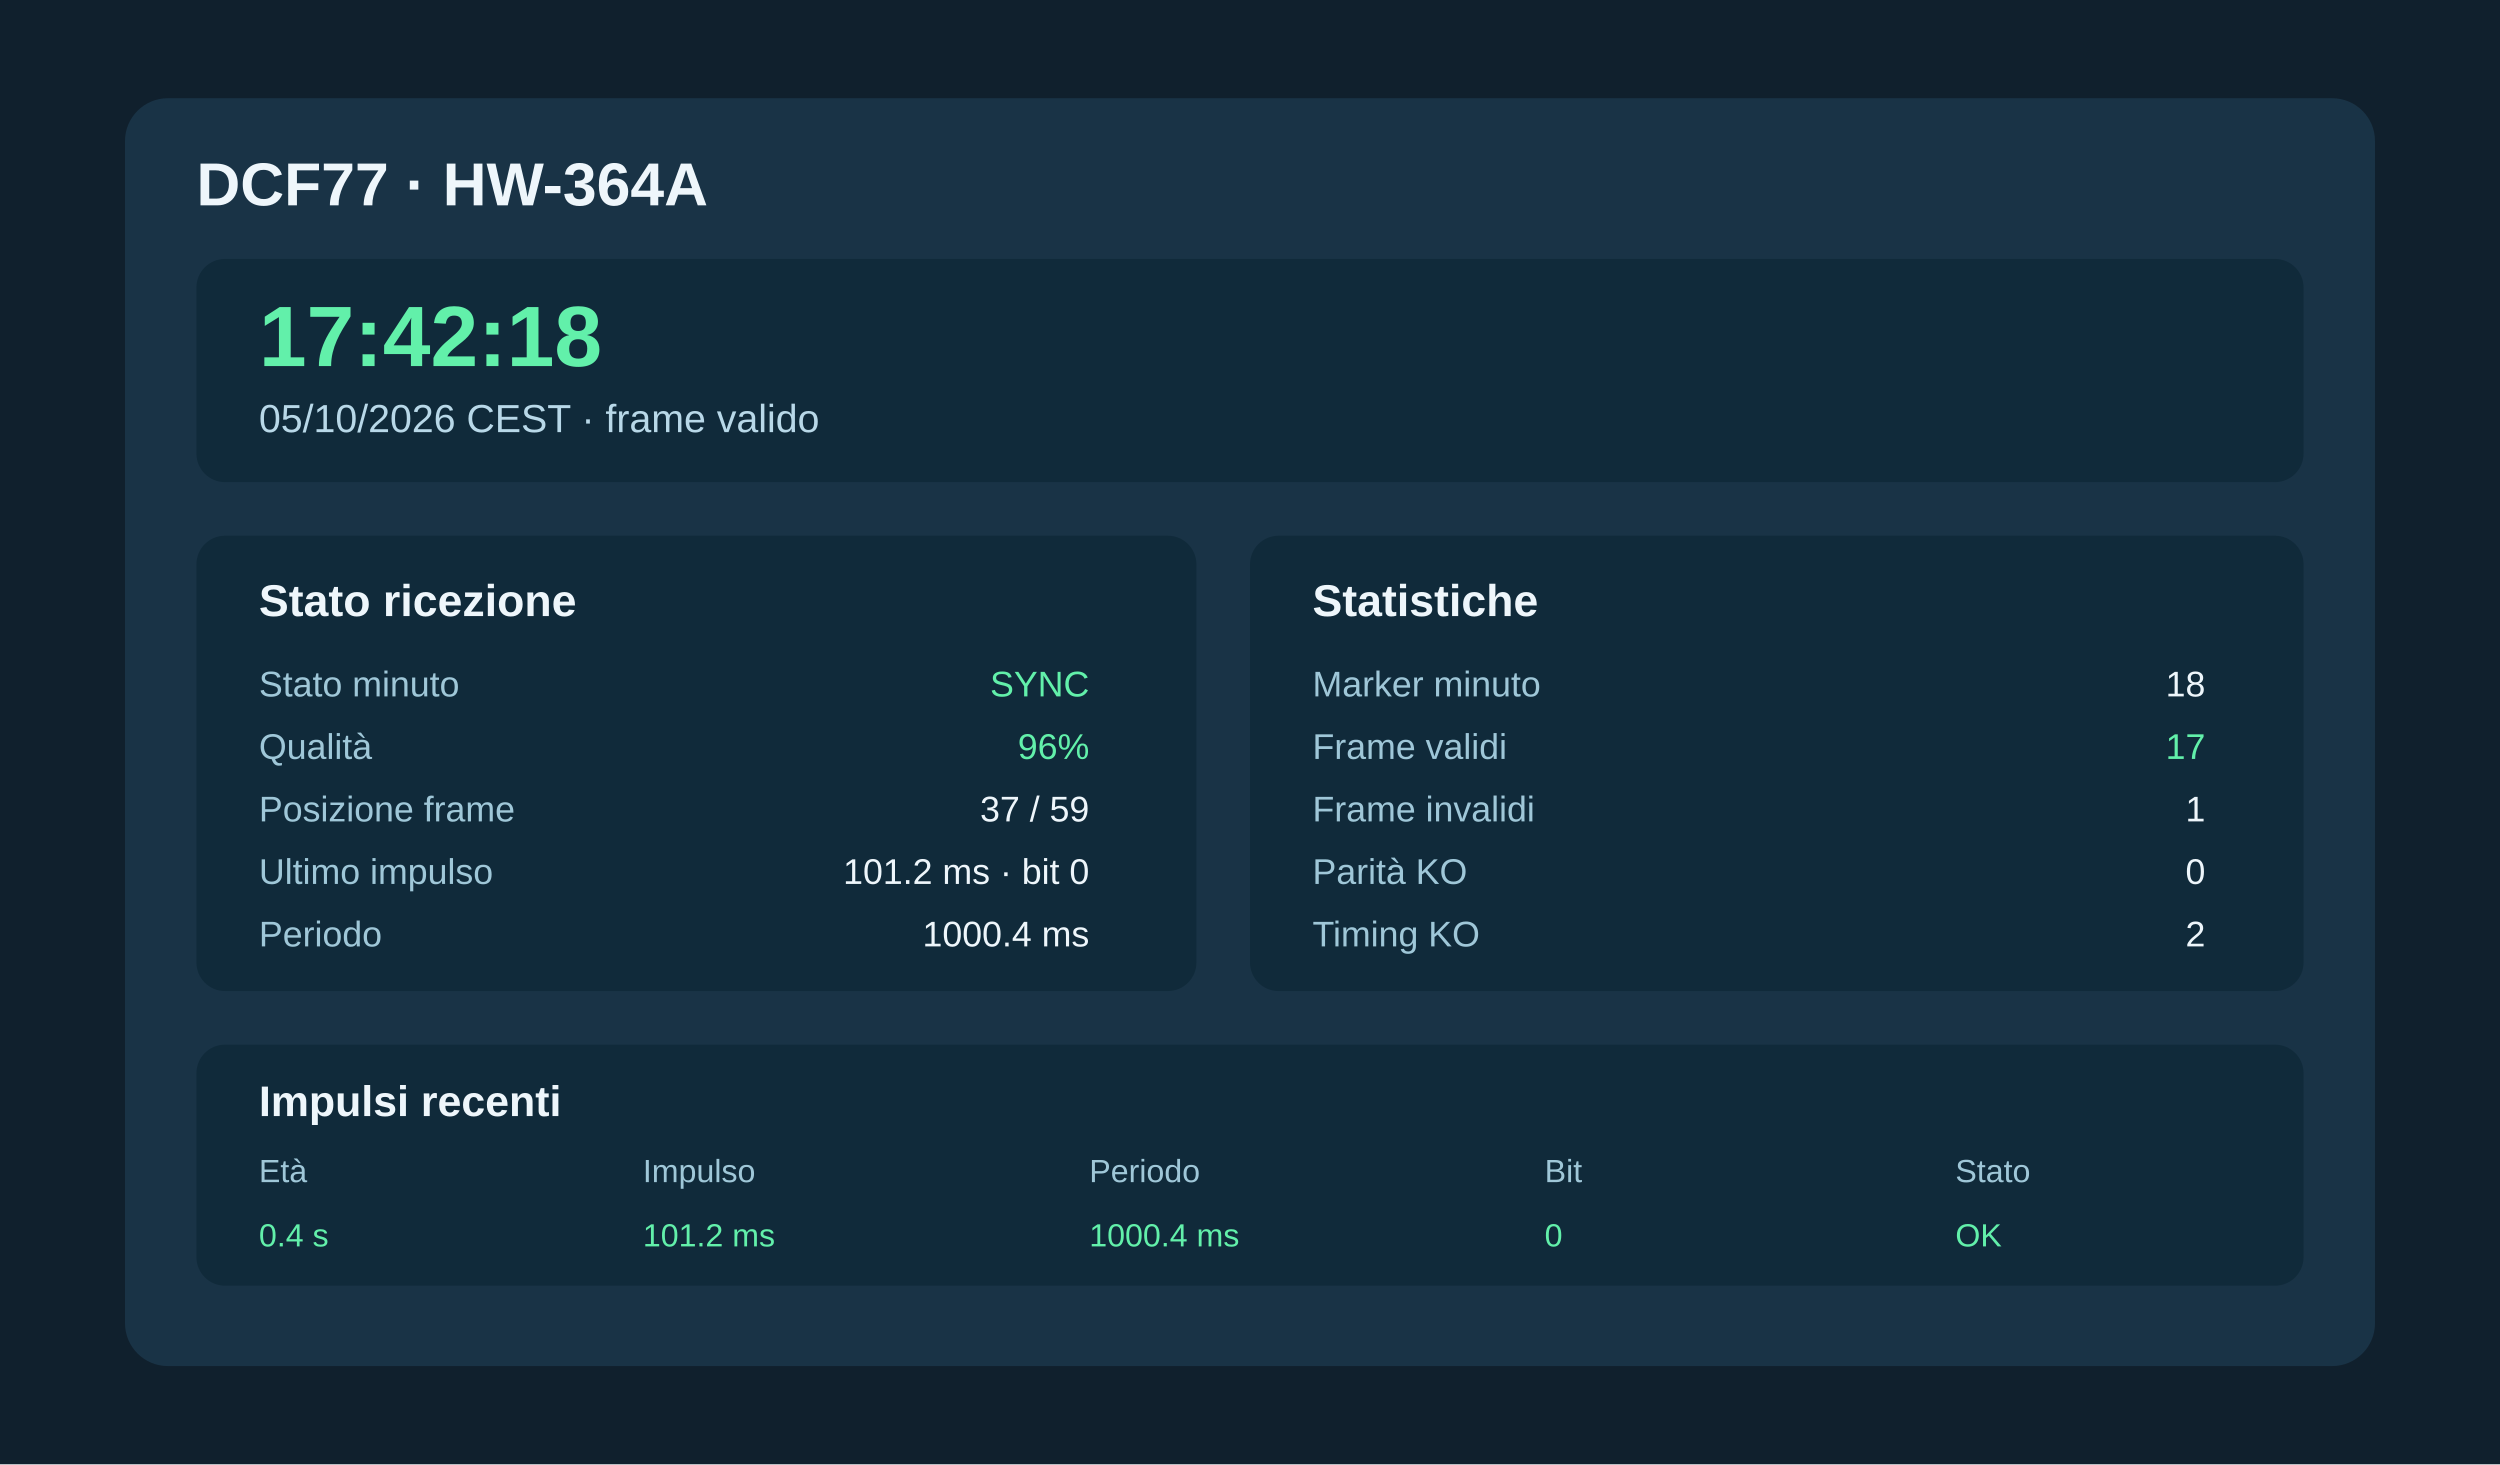
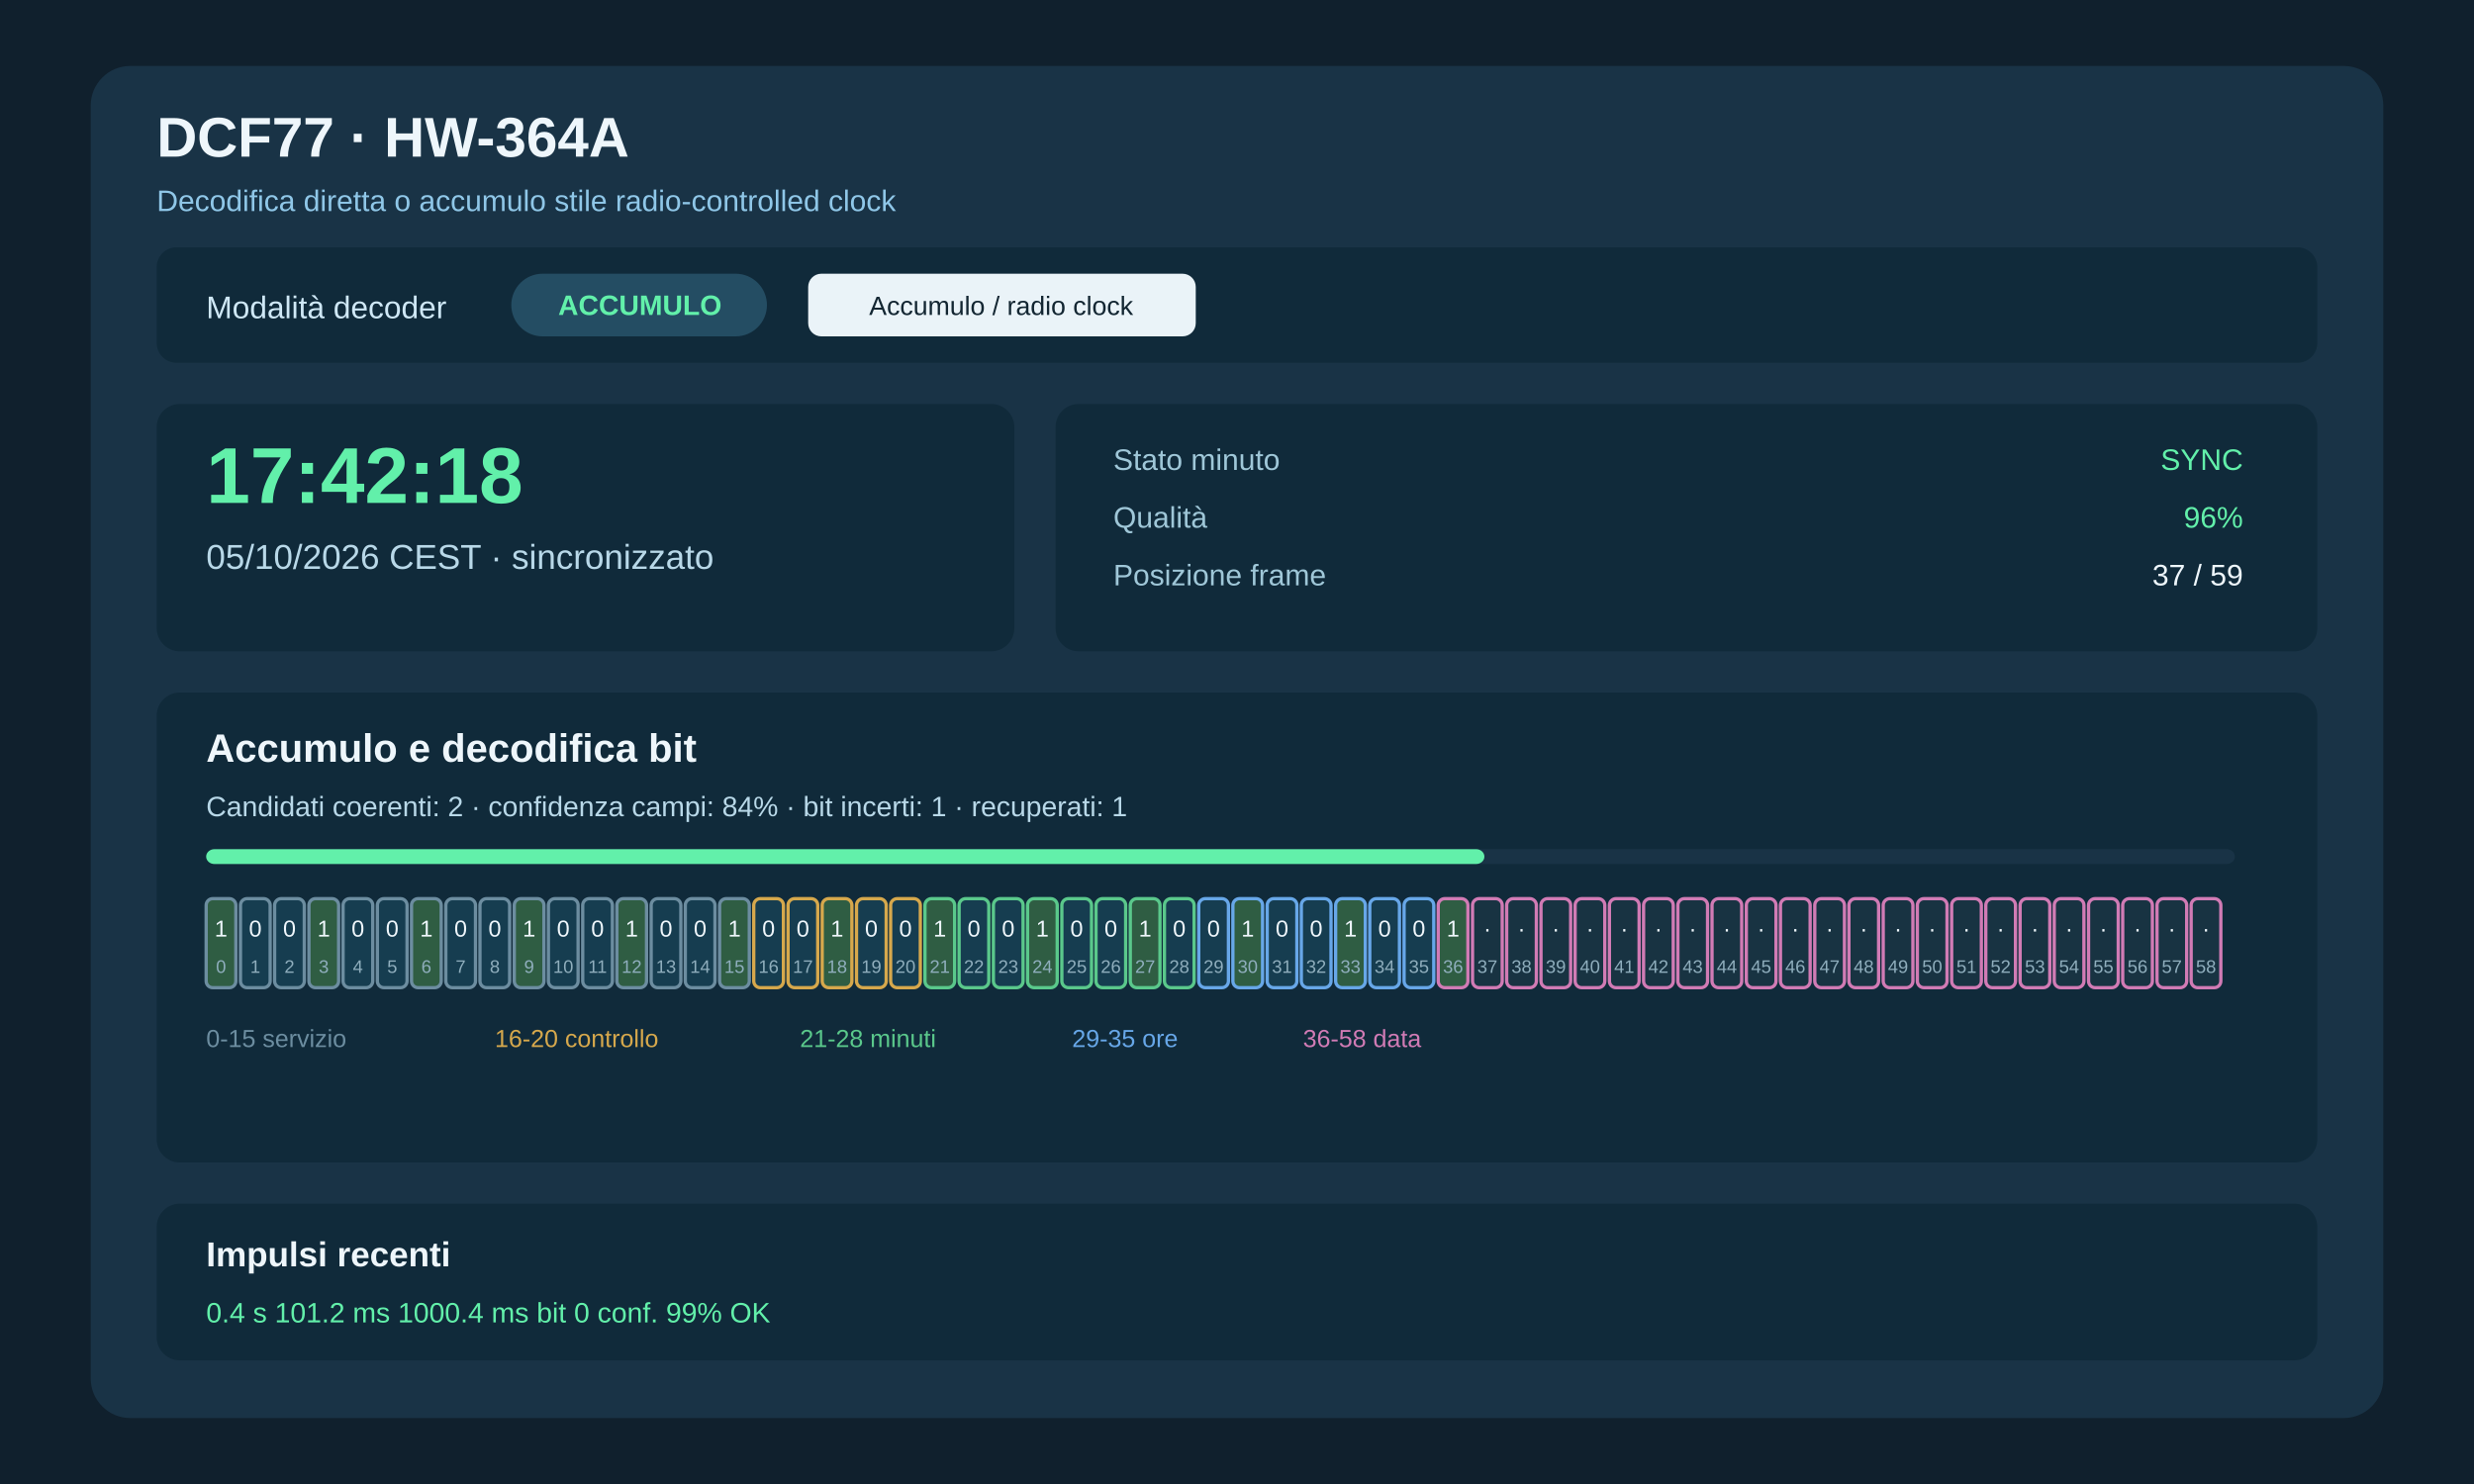
- <svg xmlns="http://www.w3.org/2000/svg" width="1400" height="820" viewBox="0 0 1400 820">
-   <rect width="1400" height="820" fill="#10202d" />
-   <rect x="70" y="55" width="1260" height="710" rx="24" fill="#193346" />
-   <text x="110" y="115" fill="#eef6fb" font-family="Arial,Helvetica,sans-serif" font-size="34" font-weight="700">DCF77 · HW-364A</text>
-   <rect x="110" y="145" width="1180" height="125" rx="16" fill="#102a3a" />
-   <text x="145" y="205" fill="#62f0aa" font-family="Arial,Helvetica,sans-serif" font-size="48" font-weight="700">17:42:18</text>
-   <text x="145" y="242" fill="#b8d8e8" font-family="Arial,Helvetica,sans-serif" font-size="22">05/10/2026 CEST · frame valido</text>
-   <rect x="110" y="300" width="560" height="255" rx="16" fill="#102a3a" />
-   <text x="145" y="345" fill="#eef6fb" font-family="Arial,Helvetica,sans-serif" font-size="25" font-weight="700">Stato ricezione</text>
-   <g font-family="Arial,Helvetica,sans-serif" font-size="20">
-     <text x="145" y="390" fill="#9fc7d8">Stato minuto</text>
-     <text x="610" y="390" text-anchor="end" fill="#62f0aa">SYNC</text>
-     <text x="145" y="425" fill="#9fc7d8">Qualità</text>
-     <text x="610" y="425" text-anchor="end" fill="#62f0aa">96%</text>
-     <text x="145" y="460" fill="#9fc7d8">Posizione frame</text>
-     <text x="610" y="460" text-anchor="end" fill="#eef6fb">37 / 59</text>
-     <text x="145" y="495" fill="#9fc7d8">Ultimo impulso</text>
-     <text x="610" y="495" text-anchor="end" fill="#eef6fb">101.2 ms · bit 0</text>
-     <text x="145" y="530" fill="#9fc7d8">Periodo</text>
-     <text x="610" y="530" text-anchor="end" fill="#eef6fb">1000.4 ms</text>
+ <svg xmlns="http://www.w3.org/2000/svg" width="1500" height="900" viewBox="0 0 1500 900">
+   <rect width="1500" height="900" fill="#10202d" />
+   <rect x="55" y="40" width="1390" height="820" rx="24" fill="#193346" />
+   <text x="95" y="95" fill="#eef6fb" font-family="Arial" font-size="34" font-weight="700">DCF77 · HW-364A</text>
+   <text x="95" y="128" fill="#8fc7e8" font-family="Arial" font-size="18">Decodifica diretta o accumulo stile radio-controlled clock</text>
+   <rect x="95" y="150" width="1310" height="70" rx="12" fill="#102a3a" />
+   <text x="125" y="193" fill="#cfe8f6" font-family="Arial" font-size="19">Modalità decoder</text>
+   <rect x="310" y="166" width="155" height="38" rx="19" fill="#244d63" />
+   <text x="388" y="191" text-anchor="middle" fill="#62f0aa" font-family="Arial" font-size="17" font-weight="700">ACCUMULO</text>
+   <rect x="490" y="166" width="235" height="38" rx="8" fill="#eaf3f8" />
+   <text x="607" y="191" text-anchor="middle" fill="#132632" font-family="Arial" font-size="16">Accumulo / radio clock</text>
+   <rect x="95" y="245" width="520" height="150" rx="14" fill="#102a3a" />
+   <text x="125" y="305" fill="#62f0aa" font-family="Arial" font-size="48" font-weight="700">17:42:18</text>
+   <text x="125" y="345" fill="#b8d8e8" font-family="Arial" font-size="21">05/10/2026 CEST · sincronizzato</text>
+   <rect x="640" y="245" width="765" height="150" rx="14" fill="#102a3a" />
+   <g font-family="Arial" font-size="18">
+     <text x="675" y="285" fill="#9fc7d8">Stato minuto</text>
+     <text x="1360" y="285" text-anchor="end" fill="#62f0aa">SYNC</text>
+     <text x="675" y="320" fill="#9fc7d8">Qualità</text>
+     <text x="1360" y="320" text-anchor="end" fill="#62f0aa">96%</text>
+     <text x="675" y="355" fill="#9fc7d8">Posizione frame</text>
+     <text x="1360" y="355" text-anchor="end" fill="#eef6fb">37 / 59</text>
  </g>
-   <rect x="700" y="300" width="590" height="255" rx="16" fill="#102a3a" />
-   <text x="735" y="345" fill="#eef6fb" font-family="Arial,Helvetica,sans-serif" font-size="25" font-weight="700">Statistiche</text>
-   <g font-family="Arial,Helvetica,sans-serif" font-size="20">
-     <text x="735" y="390" fill="#9fc7d8">Marker minuto</text>
-     <text x="1235" y="390" text-anchor="end" fill="#eef6fb">18</text>
-     <text x="735" y="425" fill="#9fc7d8">Frame validi</text>
-     <text x="1235" y="425" text-anchor="end" fill="#62f0aa">17</text>
-     <text x="735" y="460" fill="#9fc7d8">Frame invalidi</text>
-     <text x="1235" y="460" text-anchor="end" fill="#eef6fb">1</text>
-     <text x="735" y="495" fill="#9fc7d8">Parità KO</text>
-     <text x="1235" y="495" text-anchor="end" fill="#eef6fb">0</text>
-     <text x="735" y="530" fill="#9fc7d8">Timing KO</text>
-     <text x="1235" y="530" text-anchor="end" fill="#eef6fb">2</text>
+   <rect x="95" y="420" width="1310" height="285" rx="14" fill="#102a3a" />
+   <text x="125" y="462" fill="#eef6fb" font-family="Arial" font-size="24" font-weight="700">Accumulo e decodifica bit</text>
+   <text x="125" y="495" fill="#b8d8e8" font-family="Arial" font-size="17">Candidati coerenti: 2 · confidenza campi: 84% · bit incerti: 1 · recuperati: 1</text>
+   <rect x="125" y="515" width="1230" height="9" rx="5" fill="#193346" />
+   <rect x="125" y="515" width="775" height="9" rx="5" fill="#62f0aa" />
+   <g font-family="Arial" font-size="11" text-anchor="middle">
+     <rect x="125.0" y="545" width="18" height="54" rx="4" fill="#2f5d43" stroke="#6c8da0" stroke-width="2" />
+     <text x="134.0" y="568" fill="#eef6fb" font-size="14">1</text>
+     <text x="134.0" y="590" fill="#8faebd">0</text>
+     <rect x="145.8" y="545" width="18" height="54" rx="4" fill="#163d50" stroke="#6c8da0" stroke-width="2" />
+     <text x="154.8" y="568" fill="#eef6fb" font-size="14">0</text>
+     <text x="154.8" y="590" fill="#8faebd">1</text>
+     <rect x="166.5" y="545" width="18" height="54" rx="4" fill="#163d50" stroke="#6c8da0" stroke-width="2" />
+     <text x="175.5" y="568" fill="#eef6fb" font-size="14">0</text>
+     <text x="175.5" y="590" fill="#8faebd">2</text>
+     <rect x="187.3" y="545" width="18" height="54" rx="4" fill="#2f5d43" stroke="#6c8da0" stroke-width="2" />
+     <text x="196.3" y="568" fill="#eef6fb" font-size="14">1</text>
+     <text x="196.3" y="590" fill="#8faebd">3</text>
+     <rect x="208.0" y="545" width="18" height="54" rx="4" fill="#163d50" stroke="#6c8da0" stroke-width="2" />
+     <text x="217.0" y="568" fill="#eef6fb" font-size="14">0</text>
+     <text x="217.0" y="590" fill="#8faebd">4</text>
+     <rect x="228.8" y="545" width="18" height="54" rx="4" fill="#163d50" stroke="#6c8da0" stroke-width="2" />
+     <text x="237.8" y="568" fill="#eef6fb" font-size="14">0</text>
+     <text x="237.8" y="590" fill="#8faebd">5</text>
+     <rect x="249.5" y="545" width="18" height="54" rx="4" fill="#2f5d43" stroke="#6c8da0" stroke-width="2" />
+     <text x="258.5" y="568" fill="#eef6fb" font-size="14">1</text>
+     <text x="258.5" y="590" fill="#8faebd">6</text>
+     <rect x="270.3" y="545" width="18" height="54" rx="4" fill="#163d50" stroke="#6c8da0" stroke-width="2" />
+     <text x="279.3" y="568" fill="#eef6fb" font-size="14">0</text>
+     <text x="279.3" y="590" fill="#8faebd">7</text>
+     <rect x="291.0" y="545" width="18" height="54" rx="4" fill="#163d50" stroke="#6c8da0" stroke-width="2" />
+     <text x="300.0" y="568" fill="#eef6fb" font-size="14">0</text>
+     <text x="300.0" y="590" fill="#8faebd">8</text>
+     <rect x="311.8" y="545" width="18" height="54" rx="4" fill="#2f5d43" stroke="#6c8da0" stroke-width="2" />
+     <text x="320.8" y="568" fill="#eef6fb" font-size="14">1</text>
+     <text x="320.8" y="590" fill="#8faebd">9</text>
+     <rect x="332.5" y="545" width="18" height="54" rx="4" fill="#163d50" stroke="#6c8da0" stroke-width="2" />
+     <text x="341.5" y="568" fill="#eef6fb" font-size="14">0</text>
+     <text x="341.5" y="590" fill="#8faebd">10</text>
+     <rect x="353.3" y="545" width="18" height="54" rx="4" fill="#163d50" stroke="#6c8da0" stroke-width="2" />
+     <text x="362.3" y="568" fill="#eef6fb" font-size="14">0</text>
+     <text x="362.3" y="590" fill="#8faebd">11</text>
+     <rect x="374.0" y="545" width="18" height="54" rx="4" fill="#2f5d43" stroke="#6c8da0" stroke-width="2" />
+     <text x="383.0" y="568" fill="#eef6fb" font-size="14">1</text>
+     <text x="383.0" y="590" fill="#8faebd">12</text>
+     <rect x="394.8" y="545" width="18" height="54" rx="4" fill="#163d50" stroke="#6c8da0" stroke-width="2" />
+     <text x="403.8" y="568" fill="#eef6fb" font-size="14">0</text>
+     <text x="403.8" y="590" fill="#8faebd">13</text>
+     <rect x="415.5" y="545" width="18" height="54" rx="4" fill="#163d50" stroke="#6c8da0" stroke-width="2" />
+     <text x="424.5" y="568" fill="#eef6fb" font-size="14">0</text>
+     <text x="424.5" y="590" fill="#8faebd">14</text>
+     <rect x="436.3" y="545" width="18" height="54" rx="4" fill="#2f5d43" stroke="#6c8da0" stroke-width="2" />
+     <text x="445.3" y="568" fill="#eef6fb" font-size="14">1</text>
+     <text x="445.3" y="590" fill="#8faebd">15</text>
+     <rect x="457.0" y="545" width="18" height="54" rx="4" fill="#163d50" stroke="#d6a84c" stroke-width="2" />
+     <text x="466.0" y="568" fill="#eef6fb" font-size="14">0</text>
+     <text x="466.0" y="590" fill="#8faebd">16</text>
+     <rect x="477.8" y="545" width="18" height="54" rx="4" fill="#163d50" stroke="#d6a84c" stroke-width="2" />
+     <text x="486.8" y="568" fill="#eef6fb" font-size="14">0</text>
+     <text x="486.8" y="590" fill="#8faebd">17</text>
+     <rect x="498.5" y="545" width="18" height="54" rx="4" fill="#2f5d43" stroke="#d6a84c" stroke-width="2" />
+     <text x="507.5" y="568" fill="#eef6fb" font-size="14">1</text>
+     <text x="507.5" y="590" fill="#8faebd">18</text>
+     <rect x="519.3" y="545" width="18" height="54" rx="4" fill="#163d50" stroke="#d6a84c" stroke-width="2" />
+     <text x="528.3" y="568" fill="#eef6fb" font-size="14">0</text>
+     <text x="528.3" y="590" fill="#8faebd">19</text>
+     <rect x="540.0" y="545" width="18" height="54" rx="4" fill="#163d50" stroke="#d6a84c" stroke-width="2" />
+     <text x="549.0" y="568" fill="#eef6fb" font-size="14">0</text>
+     <text x="549.0" y="590" fill="#8faebd">20</text>
+     <rect x="560.8" y="545" width="18" height="54" rx="4" fill="#2f5d43" stroke="#5ac88b" stroke-width="2" />
+     <text x="569.8" y="568" fill="#eef6fb" font-size="14">1</text>
+     <text x="569.8" y="590" fill="#8faebd">21</text>
+     <rect x="581.5" y="545" width="18" height="54" rx="4" fill="#163d50" stroke="#5ac88b" stroke-width="2" />
+     <text x="590.5" y="568" fill="#eef6fb" font-size="14">0</text>
+     <text x="590.5" y="590" fill="#8faebd">22</text>
+     <rect x="602.3" y="545" width="18" height="54" rx="4" fill="#163d50" stroke="#5ac88b" stroke-width="2" />
+     <text x="611.3" y="568" fill="#eef6fb" font-size="14">0</text>
+     <text x="611.3" y="590" fill="#8faebd">23</text>
+     <rect x="623.0" y="545" width="18" height="54" rx="4" fill="#2f5d43" stroke="#5ac88b" stroke-width="2" />
+     <text x="632.0" y="568" fill="#eef6fb" font-size="14">1</text>
+     <text x="632.0" y="590" fill="#8faebd">24</text>
+     <rect x="643.8" y="545" width="18" height="54" rx="4" fill="#163d50" stroke="#5ac88b" stroke-width="2" />
+     <text x="652.8" y="568" fill="#eef6fb" font-size="14">0</text>
+     <text x="652.8" y="590" fill="#8faebd">25</text>
+     <rect x="664.5" y="545" width="18" height="54" rx="4" fill="#163d50" stroke="#5ac88b" stroke-width="2" />
+     <text x="673.5" y="568" fill="#eef6fb" font-size="14">0</text>
+     <text x="673.5" y="590" fill="#8faebd">26</text>
+     <rect x="685.3" y="545" width="18" height="54" rx="4" fill="#2f5d43" stroke="#5ac88b" stroke-width="2" />
+     <text x="694.3" y="568" fill="#eef6fb" font-size="14">1</text>
+     <text x="694.3" y="590" fill="#8faebd">27</text>
+     <rect x="706.0" y="545" width="18" height="54" rx="4" fill="#163d50" stroke="#5ac88b" stroke-width="2" />
+     <text x="715.0" y="568" fill="#eef6fb" font-size="14">0</text>
+     <text x="715.0" y="590" fill="#8faebd">28</text>
+     <rect x="726.8" y="545" width="18" height="54" rx="4" fill="#163d50" stroke="#67a7e8" stroke-width="2" />
+     <text x="735.8" y="568" fill="#eef6fb" font-size="14">0</text>
+     <text x="735.8" y="590" fill="#8faebd">29</text>
+     <rect x="747.5" y="545" width="18" height="54" rx="4" fill="#2f5d43" stroke="#67a7e8" stroke-width="2" />
+     <text x="756.5" y="568" fill="#eef6fb" font-size="14">1</text>
+     <text x="756.5" y="590" fill="#8faebd">30</text>
+     <rect x="768.3" y="545" width="18" height="54" rx="4" fill="#163d50" stroke="#67a7e8" stroke-width="2" />
+     <text x="777.3" y="568" fill="#eef6fb" font-size="14">0</text>
+     <text x="777.3" y="590" fill="#8faebd">31</text>
+     <rect x="789.0" y="545" width="18" height="54" rx="4" fill="#163d50" stroke="#67a7e8" stroke-width="2" />
+     <text x="798.0" y="568" fill="#eef6fb" font-size="14">0</text>
+     <text x="798.0" y="590" fill="#8faebd">32</text>
+     <rect x="809.8" y="545" width="18" height="54" rx="4" fill="#2f5d43" stroke="#67a7e8" stroke-width="2" />
+     <text x="818.8" y="568" fill="#eef6fb" font-size="14">1</text>
+     <text x="818.8" y="590" fill="#8faebd">33</text>
+     <rect x="830.5" y="545" width="18" height="54" rx="4" fill="#163d50" stroke="#67a7e8" stroke-width="2" />
+     <text x="839.5" y="568" fill="#eef6fb" font-size="14">0</text>
+     <text x="839.5" y="590" fill="#8faebd">34</text>
+     <rect x="851.3" y="545" width="18" height="54" rx="4" fill="#163d50" stroke="#67a7e8" stroke-width="2" />
+     <text x="860.3" y="568" fill="#eef6fb" font-size="14">0</text>
+     <text x="860.3" y="590" fill="#8faebd">35</text>
+     <rect x="872.0" y="545" width="18" height="54" rx="4" fill="#2f5d43" stroke="#d17bb5" stroke-width="2" />
+     <text x="881.0" y="568" fill="#eef6fb" font-size="14">1</text>
+     <text x="881.0" y="590" fill="#8faebd">36</text>
+     <rect x="892.8" y="545" width="18" height="54" rx="4" fill="#183342" stroke="#d17bb5" stroke-width="2" />
+     <text x="901.8" y="568" fill="#eef6fb" font-size="14">·</text>
+     <text x="901.8" y="590" fill="#8faebd">37</text>
+     <rect x="913.5" y="545" width="18" height="54" rx="4" fill="#183342" stroke="#d17bb5" stroke-width="2" />
+     <text x="922.5" y="568" fill="#eef6fb" font-size="14">·</text>
+     <text x="922.5" y="590" fill="#8faebd">38</text>
+     <rect x="934.3" y="545" width="18" height="54" rx="4" fill="#183342" stroke="#d17bb5" stroke-width="2" />
+     <text x="943.3" y="568" fill="#eef6fb" font-size="14">·</text>
+     <text x="943.3" y="590" fill="#8faebd">39</text>
+     <rect x="955.0" y="545" width="18" height="54" rx="4" fill="#183342" stroke="#d17bb5" stroke-width="2" />
+     <text x="964.0" y="568" fill="#eef6fb" font-size="14">·</text>
+     <text x="964.0" y="590" fill="#8faebd">40</text>
+     <rect x="975.8" y="545" width="18" height="54" rx="4" fill="#183342" stroke="#d17bb5" stroke-width="2" />
+     <text x="984.8" y="568" fill="#eef6fb" font-size="14">·</text>
+     <text x="984.8" y="590" fill="#8faebd">41</text>
+     <rect x="996.5" y="545" width="18" height="54" rx="4" fill="#183342" stroke="#d17bb5" stroke-width="2" />
+     <text x="1005.5" y="568" fill="#eef6fb" font-size="14">·</text>
+     <text x="1005.5" y="590" fill="#8faebd">42</text>
+     <rect x="1017.3" y="545" width="18" height="54" rx="4" fill="#183342" stroke="#d17bb5" stroke-width="2" />
+     <text x="1026.3" y="568" fill="#eef6fb" font-size="14">·</text>
+     <text x="1026.3" y="590" fill="#8faebd">43</text>
+     <rect x="1038.0" y="545" width="18" height="54" rx="4" fill="#183342" stroke="#d17bb5" stroke-width="2" />
+     <text x="1047.0" y="568" fill="#eef6fb" font-size="14">·</text>
+     <text x="1047.0" y="590" fill="#8faebd">44</text>
+     <rect x="1058.8" y="545" width="18" height="54" rx="4" fill="#183342" stroke="#d17bb5" stroke-width="2" />
+     <text x="1067.8" y="568" fill="#eef6fb" font-size="14">·</text>
+     <text x="1067.8" y="590" fill="#8faebd">45</text>
+     <rect x="1079.5" y="545" width="18" height="54" rx="4" fill="#183342" stroke="#d17bb5" stroke-width="2" />
+     <text x="1088.5" y="568" fill="#eef6fb" font-size="14">·</text>
+     <text x="1088.5" y="590" fill="#8faebd">46</text>
+     <rect x="1100.3" y="545" width="18" height="54" rx="4" fill="#183342" stroke="#d17bb5" stroke-width="2" />
+     <text x="1109.3" y="568" fill="#eef6fb" font-size="14">·</text>
+     <text x="1109.3" y="590" fill="#8faebd">47</text>
+     <rect x="1121.0" y="545" width="18" height="54" rx="4" fill="#183342" stroke="#d17bb5" stroke-width="2" />
+     <text x="1130.0" y="568" fill="#eef6fb" font-size="14">·</text>
+     <text x="1130.0" y="590" fill="#8faebd">48</text>
+     <rect x="1141.8" y="545" width="18" height="54" rx="4" fill="#183342" stroke="#d17bb5" stroke-width="2" />
+     <text x="1150.8" y="568" fill="#eef6fb" font-size="14">·</text>
+     <text x="1150.8" y="590" fill="#8faebd">49</text>
+     <rect x="1162.5" y="545" width="18" height="54" rx="4" fill="#183342" stroke="#d17bb5" stroke-width="2" />
+     <text x="1171.5" y="568" fill="#eef6fb" font-size="14">·</text>
+     <text x="1171.5" y="590" fill="#8faebd">50</text>
+     <rect x="1183.3" y="545" width="18" height="54" rx="4" fill="#183342" stroke="#d17bb5" stroke-width="2" />
+     <text x="1192.3" y="568" fill="#eef6fb" font-size="14">·</text>
+     <text x="1192.3" y="590" fill="#8faebd">51</text>
+     <rect x="1204.0" y="545" width="18" height="54" rx="4" fill="#183342" stroke="#d17bb5" stroke-width="2" />
+     <text x="1213.0" y="568" fill="#eef6fb" font-size="14">·</text>
+     <text x="1213.0" y="590" fill="#8faebd">52</text>
+     <rect x="1224.8" y="545" width="18" height="54" rx="4" fill="#183342" stroke="#d17bb5" stroke-width="2" />
+     <text x="1233.8" y="568" fill="#eef6fb" font-size="14">·</text>
+     <text x="1233.8" y="590" fill="#8faebd">53</text>
+     <rect x="1245.5" y="545" width="18" height="54" rx="4" fill="#183342" stroke="#d17bb5" stroke-width="2" />
+     <text x="1254.5" y="568" fill="#eef6fb" font-size="14">·</text>
+     <text x="1254.5" y="590" fill="#8faebd">54</text>
+     <rect x="1266.3" y="545" width="18" height="54" rx="4" fill="#183342" stroke="#d17bb5" stroke-width="2" />
+     <text x="1275.3" y="568" fill="#eef6fb" font-size="14">·</text>
+     <text x="1275.3" y="590" fill="#8faebd">55</text>
+     <rect x="1287.0" y="545" width="18" height="54" rx="4" fill="#183342" stroke="#d17bb5" stroke-width="2" />
+     <text x="1296.0" y="568" fill="#eef6fb" font-size="14">·</text>
+     <text x="1296.0" y="590" fill="#8faebd">56</text>
+     <rect x="1307.8" y="545" width="18" height="54" rx="4" fill="#183342" stroke="#d17bb5" stroke-width="2" />
+     <text x="1316.8" y="568" fill="#eef6fb" font-size="14">·</text>
+     <text x="1316.8" y="590" fill="#8faebd">57</text>
+     <rect x="1328.5" y="545" width="18" height="54" rx="4" fill="#183342" stroke="#d17bb5" stroke-width="2" />
+     <text x="1337.5" y="568" fill="#eef6fb" font-size="14">·</text>
+     <text x="1337.5" y="590" fill="#8faebd">58</text>
  </g>
-   <rect x="110" y="585" width="1180" height="135" rx="16" fill="#102a3a" />
-   <text x="145" y="625" fill="#eef6fb" font-family="Arial,Helvetica,sans-serif" font-size="24" font-weight="700">Impulsi recenti</text>
-   <g font-family="Arial,Helvetica,sans-serif" font-size="18">
-     <text x="145" y="662" fill="#9fc7d8">Età</text>
-     <text x="360" y="662" fill="#9fc7d8">Impulso</text>
-     <text x="610" y="662" fill="#9fc7d8">Periodo</text>
-     <text x="865" y="662" fill="#9fc7d8">Bit</text>
-     <text x="1095" y="662" fill="#9fc7d8">Stato</text>
-     <text x="145" y="698" fill="#62f0aa">0.4 s</text>
-     <text x="360" y="698" fill="#62f0aa">101.2 ms</text>
-     <text x="610" y="698" fill="#62f0aa">1000.4 ms</text>
-     <text x="865" y="698" fill="#62f0aa">0</text>
-     <text x="1095" y="698" fill="#62f0aa">OK</text>
-   </g>
+   <text x="125" y="635" fill="#6c8da0" font-family="Arial" font-size="15">0-15 servizio</text>
+   <text x="300" y="635" fill="#d6a84c" font-family="Arial" font-size="15">16-20 controllo</text>
+   <text x="485" y="635" fill="#5ac88b" font-family="Arial" font-size="15">21-28 minuti</text>
+   <text x="650" y="635" fill="#67a7e8" font-family="Arial" font-size="15">29-35 ore</text>
+   <text x="790" y="635" fill="#d17bb5" font-family="Arial" font-size="15">36-58 data</text>
+   <rect x="95" y="730" width="1310" height="95" rx="14" fill="#102a3a" />
+   <text x="125" y="768" fill="#eef6fb" font-family="Arial" font-size="21" font-weight="700">Impulsi recenti</text>
+   <text x="125" y="802" fill="#62f0aa" font-family="Arial" font-size="17">0.4 s   101.2 ms   1000.4 ms   bit 0   conf. 99%   OK</text>
</svg>
